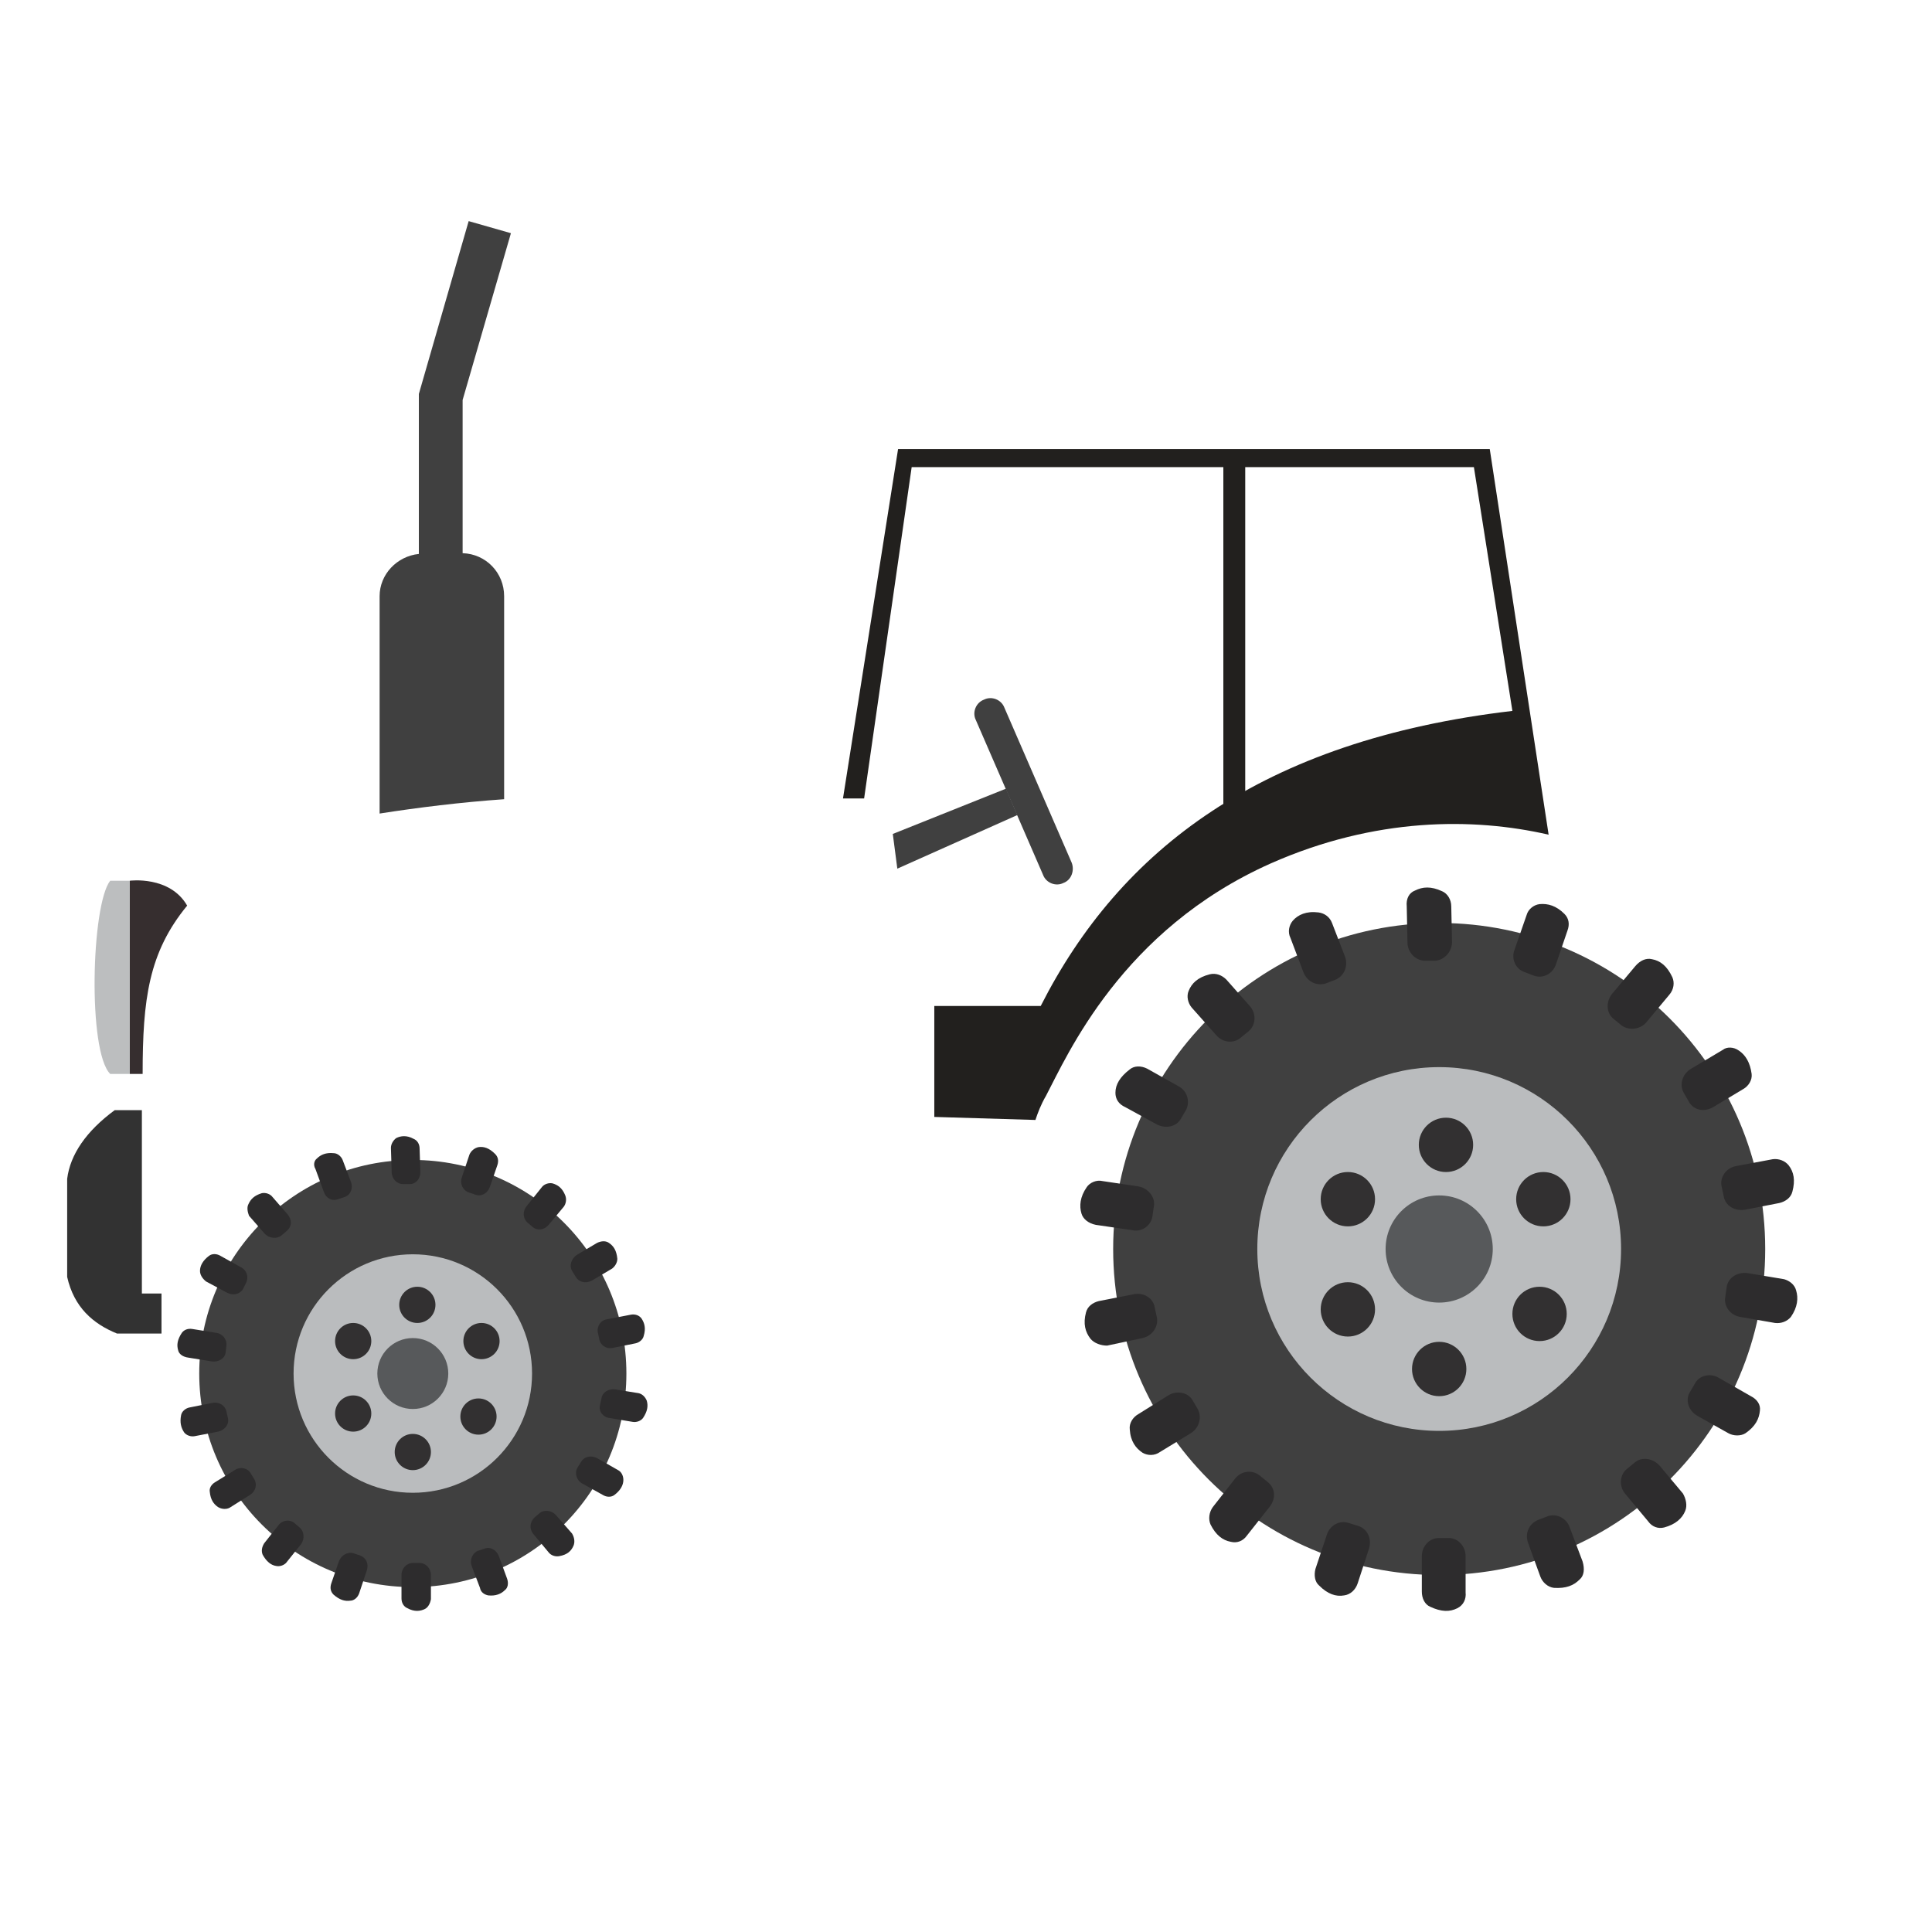
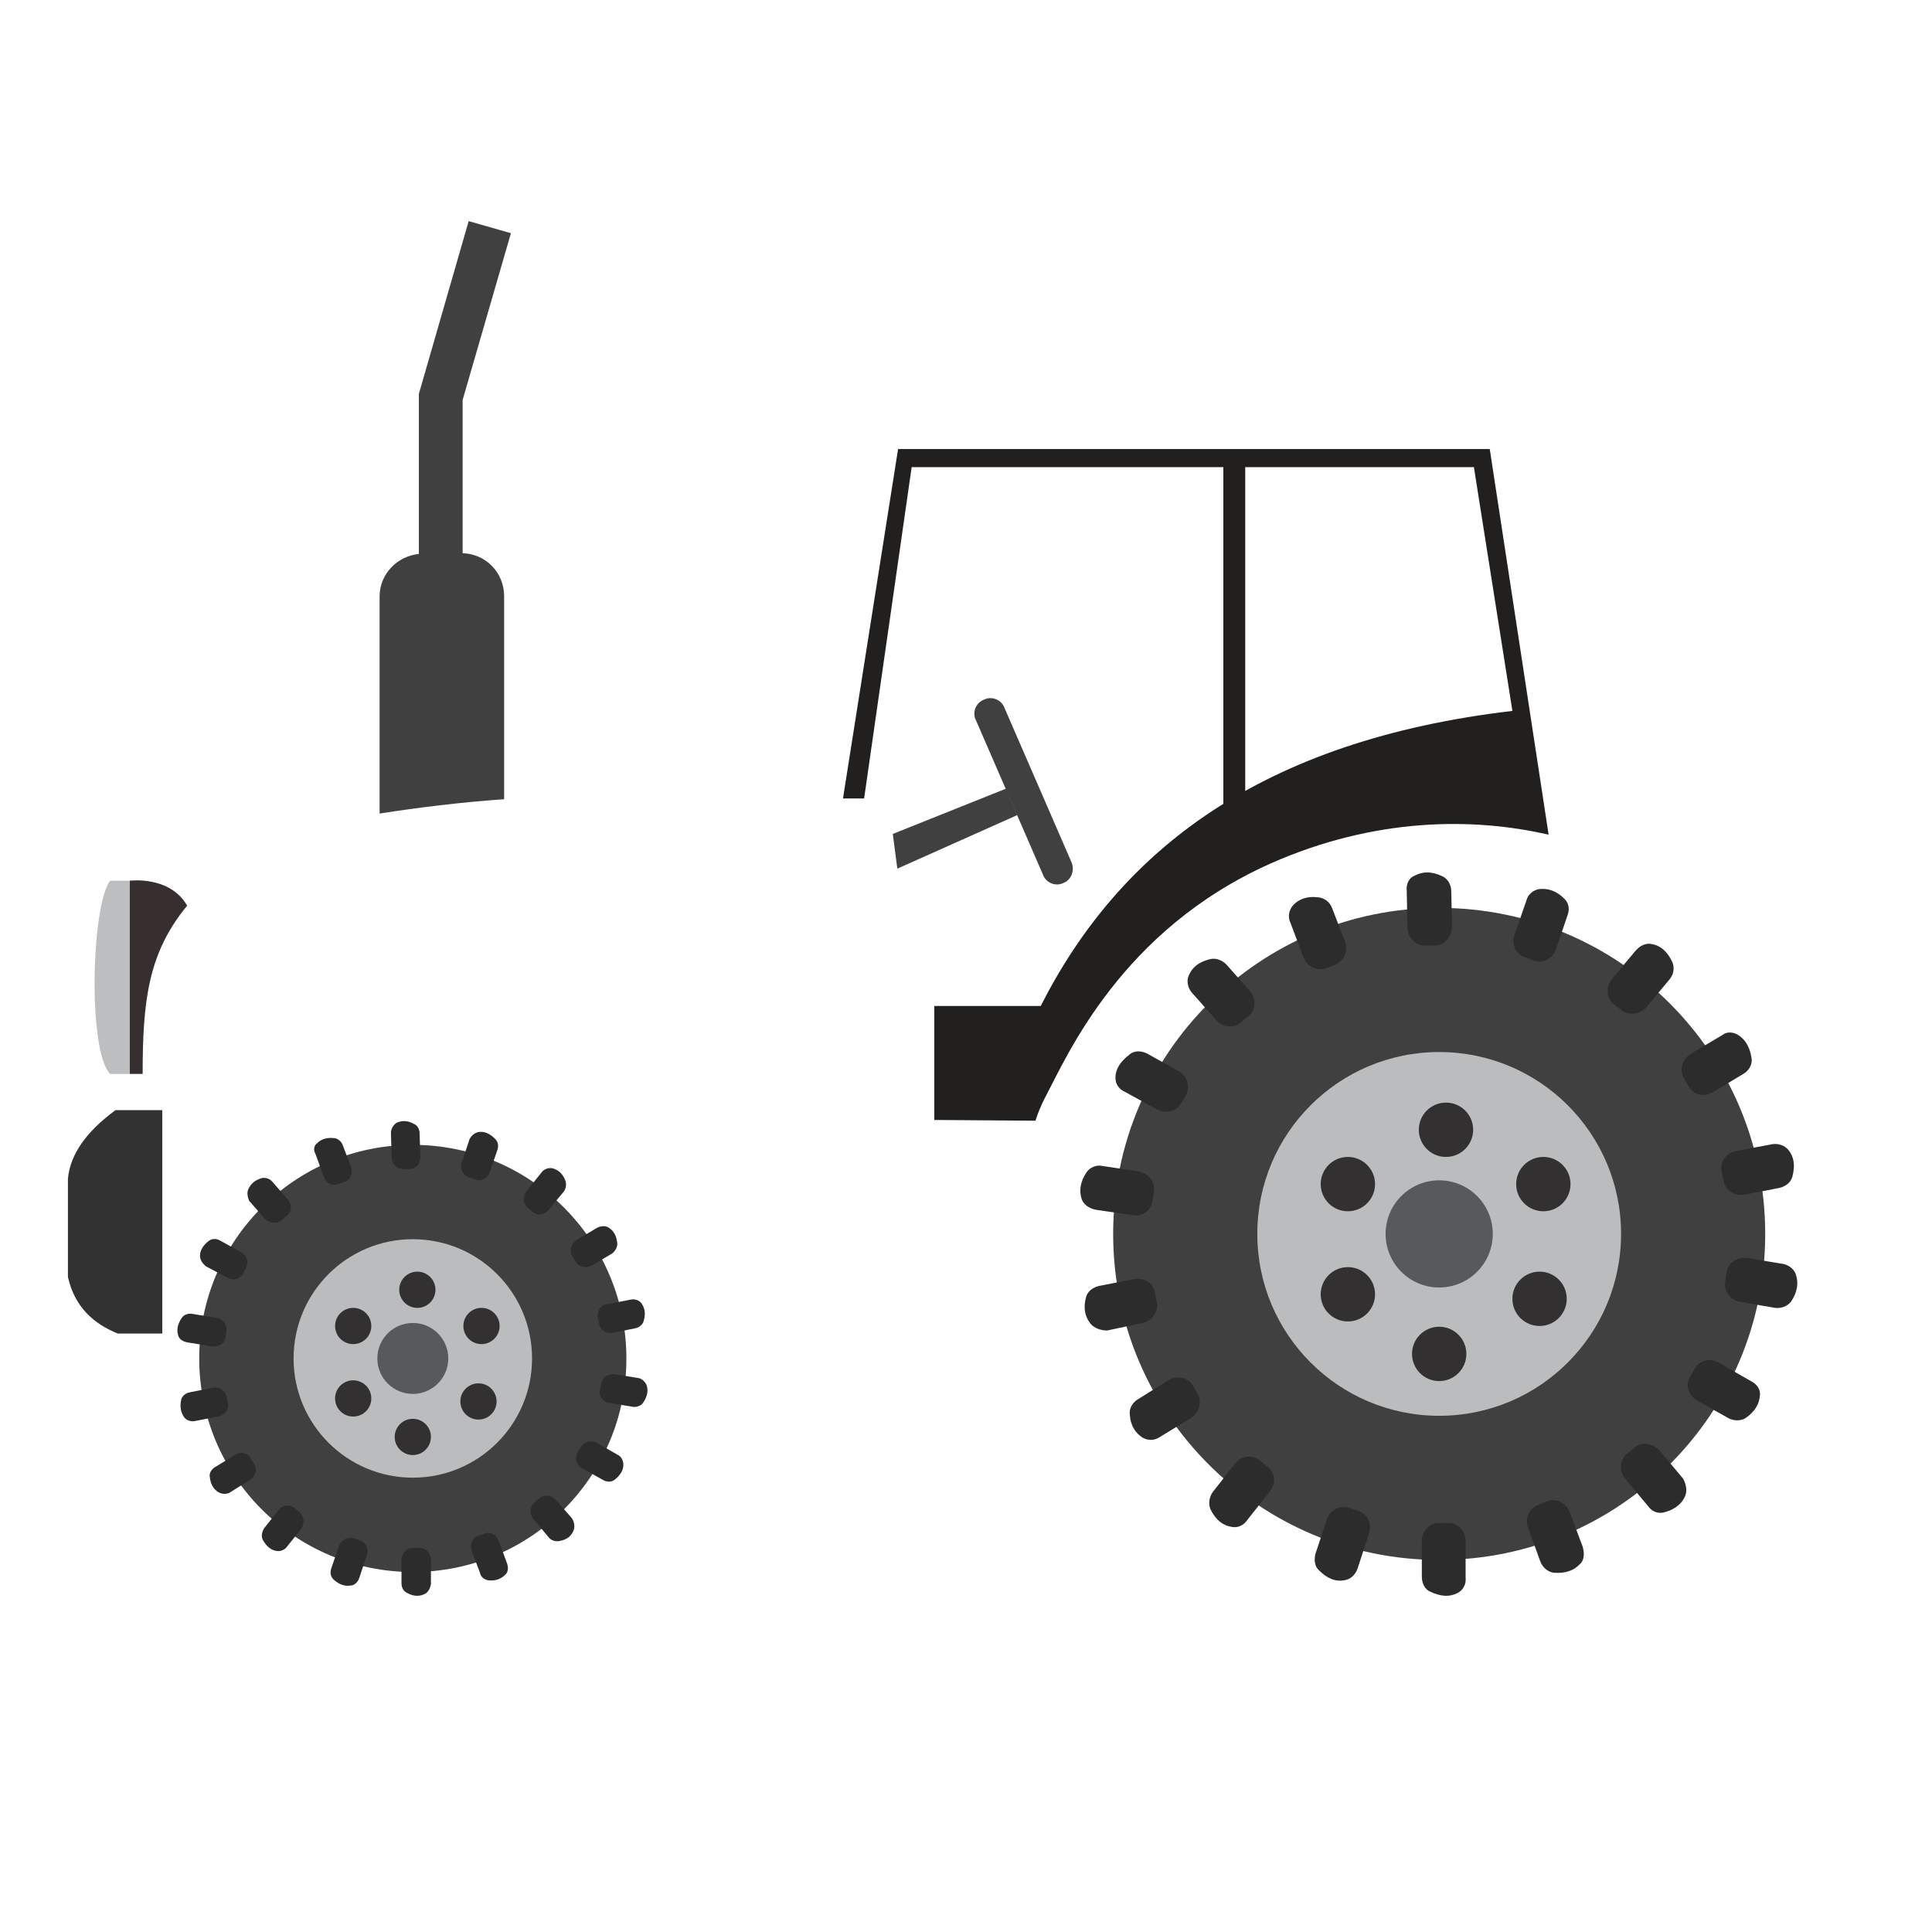
<svg xmlns="http://www.w3.org/2000/svg" version="1.1" id="Layer_1" x="0px" y="0px" viewBox="0 0 256 256" style="enable-background:new 0 0 256 256;" xml:space="preserve">
  <g style="opacity:0;">
-     <polygon style="fill:#9D0B0E;" points="109.5,105.8 117.5,105.8 123.8,119.5 123.8,152 109.5,152.5  " />
+     <path style="fill:#EB1C26;" d="M22.5,183.5l4-25l11.8-10.8l102.3,0.8l-0.9,31.4c-0.1,2.5-2.2,4.5-4.7,4.5L22.5,183.5z" />
+     <polygon style="fill:#EB1C26;" points="44.5,145.5 57,184.5 101.2,188.3 91.4,162.5 70.5,147.3 44.5,144.1  " />
+     <polygon style="fill:#EB1C26;" points="109.5,105.8 117.5,105.8 123.8,119.5 123.8,152 109.5,152.5  " />
+     <polygon style="fill:#EB1C26;" points="138.7,169.5 149.4,169.5 231.8,147.2 240,142.7 227.3,122.3 196.5,112.5 169.7,116.3    151.2,130 140.5,143.7  " />
+     <path style="fill:#EB1C26;" d="M110.8,104.5c0,0-66-1-79,9s-13,17-13,34v24h7h85V104.5z" />
+     <path style="opacity:0.5;" d="M227.3,122.3l-30.8-9.8l-26.8,3.8L151.2,130l-10.7,13.7l-0.3,4.8l-16.4-0.1v-28.9l-6.3-13.8h-8v42.5   l-38-0.3l-1-0.7l-26-3.1v1.4l0.7,2.3l-7-0.1l-11.8,10.8l-4,25l34.3,0.3l0.2,0.7l44.2,3.8l-1.6-4.1l35.3,0.3c2.5,0,4.6-2,4.7-4.5   l0.3-10.4h9.5l82.5-22.3l8.2-4.5L227.3,122.3z" />
+     <path style="fill:#EB1C26;" d="M102.5,188.5c0,0-1-27-26-40c0,0-18-9-33-6l1,3c0,0,18.2-0.8,30,6C86,158.1,94.6,165,99,187.9   L102.5,188.5z" />
+     <path style="fill:#EB1C26;" d="M137.2,152.5c0,0-1.5-2.1,1.3-7.3s10-22,29.8-30.8s37.8-4.9,47.9,0s26,17.9,30.9,32.6   c0,0-4.5,2.5-8.8-4.5s-17-25.6-42.3-27.4c-11.2-0.8-21.1,2.7-28.6,6.8c-7.9,4.4-14.6,10.8-19.3,18.6   C144.2,146.9,138.7,154.9,137.2,152.5z" />
    <polygon style="fill:#EB1C26;" points="197.3,51.3 98.5,51.3 98.5,54.3 117.8,59.5 197.3,59.5  " />
-     <path style="fill:#EB1C26;" d="M110.8,104.5c0,0-66-1-79,9s-13,17-13,34v24h7h85V104.5z" />
-     <path style="fill:#9D0B0E;" d="M22.5,183.5c0.1-2.7,0.1-5.4,0.3-8.1c0.8-13.2,9.1-24.9,21.4-29.8c0.1,0,0.2-0.1,0.3-0.1l96,3   l-0.9,31.4c-0.1,2.5-2.2,4.5-4.7,4.5L22.5,183.5z" />
-     <polygon style="fill:#9D0B0E;" points="44.5,145.5 57,184.5 101.2,188.3 91.4,162.5 70.5,147.3 44.5,144.1  " />
-     <path style="fill:#C2151B;" d="M102.5,188.5c0,0-1-27-26-40c0,0-18-9-33-6l1,3c0,0,18.2-0.8,30,6C86,158.1,94.6,165,99,187.9   L102.5,188.5z" />
-     <polygon style="fill:#9D0B0E;" points="138.7,169.5 149.4,169.5 231.8,147.2 240,142.7 227.3,122.3 196.5,112.5 169.7,116.3    151.2,130 140.5,143.7  " />
-     <path style="fill:#EB1C26;" d="M137.2,152.5c0,0-1.5-2.1,1.3-7.3s10-22,29.8-30.8s37.8-4.9,47.9,0s26,17.9,30.9,32.6   c0,0-4.5,2.5-8.8-4.5s-17-25.6-42.3-27.4c-11.2-0.8-21.1,2.7-28.6,6.8c-7.9,4.4-14.6,10.8-19.3,18.6   C144.2,146.9,138.7,154.9,137.2,152.5z" />
-     <polygon style="fill:#9D0B0E;" points="109.5,105.8 117.5,105.8 123.8,119.5 123.8,152 109.5,152.5  " />
  </g>
  <g>
    <path style="fill:#BCBEBF;" d="M17.2,142.3h-2.6c-3-3-2.5-22.4,0-25.6h2.6V142.3z" />
    <g>
      <polygon style="fill:#404040;" points="118.3,110.5 133.3,104.5 134.8,108 118.9,115.1   " />
      <path style="fill:#404040;" d="M140.9,117L140.9,117c-1,0.5-2.3,0-2.7-1.1l-8.9-20.5c-0.5-1,0-2.3,1.1-2.7l0,0    c1-0.5,2.3,0,2.7,1.1l8.9,20.5C142.4,115.3,142,116.6,140.9,117z" />
    </g>
    <rect x="162.1" y="61.1" style="fill:#22201E;" width="2.9" height="45.5" />
-     <path style="fill:#362E2F;" d="M24.8,120C24.8,120,24.8,120,24.8,120c-2.3-4-7.6-3.3-7.6-3.3v25.6h1.7   C18.9,132.4,19.7,126.2,24.8,120z" />
-     <path style="fill:#323232;" d="M18.8,171.5v-24c0-0.1,0-0.2,0-0.4h-3.6c-3.8,2.8-5.9,5.9-6.3,9.1v13c0.9,4,3.4,6.2,6.6,7.5h5.9   v-5.3H18.8z" />
-     <path style="fill:#404040;" d="M66.8,105.9V79c0-3.1-2.4-5.6-5.5-5.7V53l6.4-22.1l-5.6-1.6l-6.6,22.9h0v21.2   c-2.9,0.3-5.2,2.7-5.2,5.6v28.8C55.4,107,61.1,106.3,66.8,105.9z" />
+     <path style="fill:#323232;" d="M21.5,147.1v29.6h-5.9c-3.2-1.3-5.7-3.5-6.6-7.5v-13c0.3-3.3,2.5-6.3,6.3-9.1H21.5z" />
    <g>
-       <circle style="fill:#404040;" cx="54.7" cy="182" r="28.3" />
-       <circle style="fill:#BABCBE;" cx="54.7" cy="182" r="15.8" />
-       <circle style="fill:#57595B;" cx="54.7" cy="182" r="4.7" />
-       <circle style="fill:#323031;" cx="55.3" cy="172.9" r="2.4" />
-       <circle style="fill:#323031;" cx="46.8" cy="177.7" r="2.4" />
-       <circle style="fill:#323031;" cx="46.8" cy="187.3" r="2.4" />
-       <circle style="fill:#323031;" cx="54.7" cy="192.4" r="2.4" />
-       <circle style="fill:#323031;" cx="63.4" cy="187.7" r="2.4" />
-       <circle style="fill:#323031;" cx="63.8" cy="177.7" r="2.4" />
-       <path style="fill:#2D2C2D;" d="M56.3,213.2c-0.6,0.3-1.4,0.4-2.3-0.1c-0.5-0.2-0.8-0.7-0.8-1.3v-3.1c0-0.9,0.7-1.6,1.5-1.6h0.9    c0.8,0,1.5,0.7,1.5,1.6v3.2C57,212.5,56.7,213,56.3,213.2z" />
-       <path style="fill:#2D2C2D;" d="M66.9,210.7c-0.5,0.5-1.2,0.8-2.2,0.7c-0.5-0.1-1-0.4-1.1-1l-1.1-2.9c-0.3-0.8,0.1-1.7,0.8-2    l0.9-0.3c0.8-0.3,1.6,0.2,1.9,1l1.1,3C67.4,209.8,67.3,210.4,66.9,210.7z" />
-       <path style="fill:#2D2C2D;" d="M76,204.8c-0.3,0.7-0.8,1.2-1.9,1.4c-0.5,0.1-1.1-0.1-1.4-0.5l-2-2.4c-0.6-0.7-0.5-1.6,0.1-2.2    l0.7-0.6c0.6-0.5,1.6-0.4,2.2,0.3l2.1,2.4C76.1,203.7,76.2,204.3,76,204.8z" />
-       <path style="fill:#2D2C2D;" d="M82.6,196.1c0,0.7-0.4,1.4-1.2,2c-0.4,0.3-1,0.3-1.5,0l-2.7-1.5c-0.8-0.4-1.1-1.4-0.7-2.1l0.5-0.8    c0.4-0.7,1.3-0.9,2.1-0.5l2.8,1.6C82.3,195,82.6,195.5,82.6,196.1z" />
-       <path style="fill:#2D2C2D;" d="M85.7,185.6c0.2,0.7,0.1,1.4-0.5,2.3c-0.3,0.4-0.9,0.6-1.4,0.5l-3-0.5c-0.9-0.1-1.5-0.9-1.3-1.7    l0.2-0.9c0.1-0.8,0.9-1.3,1.8-1.2l3.1,0.5C85.1,184.7,85.5,185.1,85.7,185.6z" />
-       <path style="fill:#2D2C2D;" d="M85,174.7c0.4,0.6,0.6,1.3,0.3,2.3c-0.1,0.5-0.6,0.9-1.1,1l-3,0.6c-0.9,0.2-1.7-0.4-1.8-1.2    l-0.2-0.9c-0.1-0.8,0.4-1.6,1.3-1.7l3.1-0.6C84.2,174.1,84.7,174.3,85,174.7z" />
-       <path style="fill:#2D2C2D;" d="M80.7,164.7c0.6,0.4,1,1,1.1,2.1c0,0.5-0.3,1-0.7,1.3l-2.7,1.6c-0.8,0.4-1.7,0.2-2.1-0.5l-0.5-0.8    c-0.4-0.7-0.1-1.6,0.6-2.1l2.7-1.6C79.7,164.4,80.3,164.4,80.7,164.7z" />
-       <path style="fill:#2D2C2D;" d="M73.2,156.8c0.7,0.2,1.3,0.6,1.7,1.6c0.2,0.5,0.1,1.1-0.2,1.5l-2,2.4c-0.6,0.7-1.5,0.8-2.1,0.3    l-0.7-0.6c-0.6-0.5-0.7-1.5-0.1-2.2l2-2.5C72.1,156.9,72.7,156.7,73.2,156.8z" />
-       <path style="fill:#2D2C2D;" d="M63.4,152c0.7-0.1,1.4,0.1,2.2,0.9c0.4,0.4,0.5,0.9,0.3,1.5l-1,2.9c-0.3,0.8-1.1,1.3-1.9,1    l-0.9-0.3c-0.8-0.3-1.2-1.2-0.9-2l1-3C62.4,152.5,62.9,152.1,63.4,152z" />
-       <path style="fill:#2D2C2D;" d="M52.5,150.8c0.6-0.3,1.4-0.4,2.3,0.1c0.5,0.2,0.8,0.7,0.8,1.3l0.1,3.1c0,0.9-0.6,1.6-1.4,1.6    l-0.9,0c-0.8,0-1.5-0.7-1.5-1.6l-0.1-3.2C51.8,151.6,52.1,151.1,52.5,150.8z" />
-       <path style="fill:#2D2C2D;" d="M42,153.5c0.5-0.5,1.2-0.8,2.2-0.7c0.5,0,1,0.4,1.2,0.9l1.1,2.9c0.3,0.8,0,1.7-0.8,2l-0.9,0.3    c-0.8,0.3-1.6-0.1-1.9-1l-1.1-3C41.5,154.4,41.6,153.8,42,153.5z" />
-       <path style="fill:#2D2C2D;" d="M32.9,159.6c0.3-0.7,0.8-1.2,1.8-1.5c0.5-0.1,1.1,0.1,1.4,0.5l2,2.3c0.6,0.7,0.6,1.6-0.1,2.2    l-0.7,0.6c-0.6,0.5-1.6,0.4-2.2-0.2l-2.1-2.4C32.8,160.6,32.7,160,32.9,159.6z" />
-       <path style="fill:#2D2C2D;" d="M26.5,168.4c0-0.7,0.4-1.4,1.2-2c0.4-0.3,1-0.3,1.5,0l2.7,1.5c0.8,0.4,1.1,1.3,0.7,2.1l-0.4,0.8    c-0.4,0.7-1.3,0.9-2.1,0.5l-2.8-1.5C26.8,169.4,26.5,168.9,26.5,168.4z" />
-       <path style="fill:#2D2C2D;" d="M23.6,178.9c-0.2-0.7-0.1-1.4,0.5-2.3c0.3-0.4,0.8-0.6,1.4-0.5l3.1,0.5c0.9,0.1,1.5,0.9,1.4,1.7    l-0.1,0.9c-0.1,0.8-0.9,1.3-1.8,1.2l-3.1-0.5C24.2,179.8,23.7,179.4,23.6,178.9z" />
-       <path style="fill:#2D2C2D;" d="M24.4,189.8c-0.4-0.6-0.6-1.3-0.4-2.3c0.1-0.5,0.6-0.9,1.1-1l3-0.6c0.9-0.2,1.7,0.3,1.9,1.1    l0.2,0.9c0.2,0.8-0.4,1.6-1.3,1.8l-3.1,0.6C25.3,190.4,24.7,190.2,24.4,189.8z" />
-       <path style="fill:#2D2C2D;" d="M28.9,199.7c-0.6-0.4-1-1-1.1-2c-0.1-0.5,0.2-1,0.7-1.3l2.6-1.6c0.7-0.5,1.7-0.3,2.1,0.4l0.5,0.8    c0.4,0.7,0.2,1.6-0.6,2.1l-2.7,1.7C30,200,29.4,200,28.9,199.7z" />
-       <path style="fill:#2D2C2D;" d="M36.6,207.5c-0.7-0.1-1.3-0.6-1.8-1.5c-0.2-0.5-0.1-1,0.2-1.5l1.9-2.4c0.5-0.7,1.5-0.8,2.1-0.3    l0.7,0.6c0.6,0.5,0.7,1.5,0.2,2.2l-2,2.5C37.6,207.4,37.1,207.6,36.6,207.5z" />
-       <path style="fill:#2D2C2D;" d="M46.4,212.1c-0.7,0.1-1.4-0.1-2.2-0.8c-0.4-0.4-0.5-0.9-0.3-1.5l1-2.9c0.3-0.8,1.1-1.3,1.9-1.1    l0.9,0.3c0.8,0.3,1.2,1.1,0.9,2l-1,3C47.4,211.7,46.9,212.1,46.4,212.1z" />
+       <circle style="fill:#404040;" cx="54.7" cy="180" r="28.3" />
+       <circle style="fill:#BABCBE;" cx="54.7" cy="180" r="15.8" />
+       <circle style="fill:#57595B;" cx="54.7" cy="180" r="4.7" />
+       <circle style="fill:#323031;" cx="55.3" cy="170.9" r="2.4" />
+       <circle style="fill:#323031;" cx="46.8" cy="175.7" r="2.4" />
+       <circle style="fill:#323031;" cx="46.8" cy="185.3" r="2.4" />
+       <circle style="fill:#323031;" cx="54.7" cy="190.4" r="2.4" />
+       <circle style="fill:#323031;" cx="63.4" cy="185.7" r="2.4" />
+       <circle style="fill:#323031;" cx="63.8" cy="175.7" r="2.4" />
+       <path style="fill:#2D2C2D;" d="M56.3,211.2c-0.6,0.3-1.4,0.4-2.3-0.1c-0.5-0.2-0.8-0.7-0.8-1.3v-3.1c0-0.9,0.7-1.6,1.5-1.6h0.9    c0.8,0,1.5,0.7,1.5,1.6v3.2C57,210.5,56.7,211,56.3,211.2z" />
+       <path style="fill:#2D2C2D;" d="M66.9,208.7c-0.5,0.5-1.2,0.8-2.2,0.7c-0.5-0.1-1-0.4-1.1-1l-1.1-2.9c-0.3-0.8,0.1-1.7,0.8-2    l0.9-0.3c0.8-0.3,1.6,0.2,1.9,1l1.1,3C67.4,207.8,67.3,208.4,66.9,208.7z" />
+       <path style="fill:#2D2C2D;" d="M76,202.8c-0.3,0.7-0.8,1.2-1.9,1.4c-0.5,0.1-1.1-0.1-1.4-0.5l-2-2.4c-0.6-0.7-0.5-1.6,0.1-2.2    l0.7-0.6c0.6-0.5,1.6-0.4,2.2,0.3l2.1,2.4C76.1,201.7,76.2,202.3,76,202.8z" />
+       <path style="fill:#2D2C2D;" d="M82.6,194.1c0,0.7-0.4,1.4-1.2,2c-0.4,0.3-1,0.3-1.5,0l-2.7-1.5c-0.8-0.4-1.1-1.4-0.7-2.1l0.5-0.8    c0.4-0.7,1.3-0.9,2.1-0.5l2.8,1.6C82.3,193,82.6,193.5,82.6,194.1z" />
+       <path style="fill:#2D2C2D;" d="M85.7,183.6c0.2,0.7,0.1,1.4-0.5,2.3c-0.3,0.4-0.9,0.6-1.4,0.5l-3-0.5c-0.9-0.1-1.5-0.9-1.3-1.7    l0.2-0.9c0.1-0.8,0.9-1.3,1.8-1.2l3.1,0.5C85.1,182.7,85.5,183.1,85.7,183.6z" />
+       <path style="fill:#2D2C2D;" d="M85,172.7c0.4,0.6,0.6,1.3,0.3,2.3c-0.1,0.5-0.6,0.9-1.1,1l-3,0.6c-0.9,0.2-1.7-0.4-1.8-1.2    l-0.2-0.9c-0.1-0.8,0.4-1.6,1.3-1.7l3.1-0.6C84.2,172.1,84.7,172.3,85,172.7z" />
+       <path style="fill:#2D2C2D;" d="M80.7,162.7c0.6,0.4,1,1,1.1,2.1c0,0.5-0.3,1-0.7,1.3l-2.7,1.6c-0.8,0.4-1.7,0.2-2.1-0.5l-0.5-0.8    c-0.4-0.7-0.1-1.6,0.6-2.1l2.7-1.6C79.7,162.4,80.3,162.4,80.7,162.7z" />
+       <path style="fill:#2D2C2D;" d="M73.2,154.8c0.7,0.2,1.3,0.6,1.7,1.6c0.2,0.5,0.1,1.1-0.2,1.5l-2,2.4c-0.6,0.7-1.5,0.8-2.1,0.3    l-0.7-0.6c-0.6-0.5-0.7-1.5-0.1-2.2l2-2.5C72.1,154.9,72.7,154.7,73.2,154.8z" />
+       <path style="fill:#2D2C2D;" d="M63.4,150c0.7-0.1,1.4,0.1,2.2,0.9c0.4,0.4,0.5,0.9,0.3,1.5l-1,2.9c-0.3,0.8-1.1,1.3-1.9,1    l-0.9-0.3c-0.8-0.3-1.2-1.2-0.9-2l1-3C62.4,150.5,62.9,150.1,63.4,150z" />
+       <path style="fill:#2D2C2D;" d="M52.5,148.8c0.6-0.3,1.4-0.4,2.3,0.1c0.5,0.2,0.8,0.7,0.8,1.3l0.1,3.1c0,0.9-0.6,1.6-1.4,1.6    l-0.9,0c-0.8,0-1.5-0.7-1.5-1.6l-0.1-3.2C51.8,149.6,52.1,149.1,52.5,148.8z" />
+       <path style="fill:#2D2C2D;" d="M42,151.5c0.5-0.5,1.2-0.8,2.2-0.7c0.5,0,1,0.4,1.2,0.9l1.1,2.9c0.3,0.8,0,1.7-0.8,2l-0.9,0.3    c-0.8,0.3-1.6-0.1-1.9-1l-1.1-3C41.5,152.4,41.6,151.8,42,151.5z" />
+       <path style="fill:#2D2C2D;" d="M32.9,157.6c0.3-0.7,0.8-1.2,1.8-1.5c0.5-0.1,1.1,0.1,1.4,0.5l2,2.3c0.6,0.7,0.6,1.6-0.1,2.2    l-0.7,0.6c-0.6,0.5-1.6,0.4-2.2-0.2l-2.1-2.4C32.8,158.6,32.7,158,32.9,157.6z" />
+       <path style="fill:#2D2C2D;" d="M26.5,166.4c0-0.7,0.4-1.4,1.2-2c0.4-0.3,1-0.3,1.5,0l2.7,1.5c0.8,0.4,1.1,1.3,0.7,2.1l-0.4,0.8    c-0.4,0.7-1.3,0.9-2.1,0.5l-2.8-1.5C26.8,167.4,26.5,166.9,26.5,166.4z" />
+       <path style="fill:#2D2C2D;" d="M23.6,176.9c-0.2-0.7-0.1-1.4,0.5-2.3c0.3-0.4,0.8-0.6,1.4-0.5l3.1,0.5c0.9,0.1,1.5,0.9,1.4,1.7    l-0.1,0.9c-0.1,0.8-0.9,1.3-1.8,1.2l-3.1-0.5C24.2,177.8,23.7,177.4,23.6,176.9z" />
+       <path style="fill:#2D2C2D;" d="M24.4,187.8c-0.4-0.6-0.6-1.3-0.4-2.3c0.1-0.5,0.6-0.9,1.1-1l3-0.6c0.9-0.2,1.7,0.3,1.9,1.1    l0.2,0.9c0.2,0.8-0.4,1.6-1.3,1.8l-3.1,0.6C25.3,188.4,24.7,188.2,24.4,187.8z" />
+       <path style="fill:#2D2C2D;" d="M28.9,197.7c-0.6-0.4-1-1-1.1-2c-0.1-0.5,0.2-1,0.7-1.3l2.6-1.6c0.7-0.5,1.7-0.3,2.1,0.4l0.5,0.8    c0.4,0.7,0.2,1.6-0.6,2.1l-2.7,1.7C30,198,29.4,198,28.9,197.7z" />
+       <path style="fill:#2D2C2D;" d="M36.6,205.5c-0.7-0.1-1.3-0.6-1.8-1.5c-0.2-0.5-0.1-1,0.2-1.5l1.9-2.4c0.5-0.7,1.5-0.8,2.1-0.3    l0.7,0.6c0.6,0.5,0.7,1.5,0.2,2.2l-2,2.5C37.6,205.4,37.1,205.6,36.6,205.5z" />
+       <path style="fill:#2D2C2D;" d="M46.4,210.1c-0.7,0.1-1.4-0.1-2.2-0.8c-0.4-0.4-0.5-0.9-0.3-1.5l1-2.9c0.3-0.8,1.1-1.3,1.9-1.1    l0.9,0.3c0.8,0.3,1.2,1.1,0.9,2l-1,3C47.4,209.7,46.9,210.1,46.4,210.1z" />
    </g>
    <g>
-       <circle style="fill:#404040;" cx="190.7" cy="165.5" r="43.2" />
-       <circle style="fill:#BABCBE;" cx="190.7" cy="165.5" r="24.1" />
-       <circle style="fill:#57595B;" cx="190.7" cy="165.5" r="7.1" />
-       <circle style="fill:#323031;" cx="191.6" cy="151.7" r="3.6" />
-       <circle style="fill:#323031;" cx="178.6" cy="158.9" r="3.6" />
-       <circle style="fill:#323031;" cx="178.6" cy="173.5" r="3.6" />
-       <circle style="fill:#323031;" cx="190.7" cy="181.4" r="3.6" />
-       <circle style="fill:#323031;" cx="204" cy="174.1" r="3.6" />
-       <circle style="fill:#323031;" cx="204.5" cy="158.9" r="3.6" />
-       <path style="fill:#2D2C2D;" d="M193.1,213.1c-1,0.5-2.1,0.5-3.6-0.2c-0.7-0.3-1.1-1.1-1.1-2v-4.7c0-1.3,1-2.4,2.2-2.4h1.4    c1.2,0,2.2,1.1,2.2,2.4v4.8C194.3,211.9,193.9,212.7,193.1,213.1z" />
-       <path style="fill:#2D2C2D;" d="M209.3,209.3c-0.8,0.8-1.8,1.2-3.4,1.1c-0.8-0.1-1.5-0.7-1.8-1.5l-1.6-4.4    c-0.5-1.3,0.1-2.6,1.3-3.1l1.3-0.5c1.2-0.4,2.5,0.3,2.9,1.5l1.7,4.5C210,207.9,209.9,208.8,209.3,209.3z" />
-       <path style="fill:#2D2C2D;" d="M223.3,200.2c-0.4,1-1.3,1.8-2.8,2.2c-0.8,0.2-1.6-0.1-2.1-0.8l-3-3.6c-0.9-1-0.8-2.5,0.1-3.3    l1.1-0.9c0.9-0.8,2.4-0.6,3.3,0.4l3.1,3.7C223.4,198.6,223.6,199.5,223.3,200.2z" />
-       <path style="fill:#2D2C2D;" d="M233.2,186.9c-0.1,1.1-0.6,2.1-1.9,3c-0.6,0.4-1.6,0.4-2.3,0l-4.1-2.3c-1.2-0.7-1.6-2.1-1-3.1    l0.7-1.2c0.6-1.1,2.1-1.4,3.2-0.7l4.2,2.4C232.8,185.4,233.3,186.1,233.2,186.9z" />
-       <path style="fill:#2D2C2D;" d="M238,171c0.3,1,0.2,2.2-0.7,3.5c-0.5,0.6-1.3,0.9-2.1,0.8l-4.6-0.8c-1.3-0.2-2.2-1.4-2-2.6l0.2-1.4    c0.2-1.2,1.4-2,2.8-1.8l4.8,0.8C237.1,169.7,237.8,170.2,238,171z" />
-       <path style="fill:#2D2C2D;" d="M237,154.4c0.7,0.9,0.9,2,0.5,3.5c-0.2,0.8-0.9,1.3-1.7,1.5l-4.6,0.9c-1.3,0.2-2.6-0.5-2.8-1.8    l-0.3-1.4c-0.2-1.2,0.7-2.4,2-2.6l4.8-0.9C235.7,153.5,236.5,153.8,237,154.4z" />
-       <path style="fill:#2D2C2D;" d="M230.4,139.2c0.9,0.6,1.5,1.6,1.7,3.1c0.1,0.8-0.4,1.6-1.1,2l-4,2.4c-1.2,0.7-2.6,0.4-3.2-0.7    l-0.7-1.2c-0.6-1.1-0.2-2.5,1-3.2l4.2-2.5C228.8,138.7,229.7,138.7,230.4,139.2z" />
-       <path style="fill:#2D2C2D;" d="M218.9,127.1c1.1,0.2,2,0.9,2.7,2.4c0.3,0.7,0.2,1.6-0.4,2.3l-3,3.6c-0.8,1-2.3,1.2-3.3,0.5    l-1.1-0.9c-1-0.8-1-2.3-0.2-3.3l3.1-3.7C217.3,127.3,218.1,126.9,218.9,127.1z" />
-       <path style="fill:#2D2C2D;" d="M204,119.8c1.1-0.1,2.2,0.2,3.3,1.3c0.6,0.6,0.7,1.4,0.4,2.2l-1.5,4.4c-0.4,1.3-1.7,2-2.9,1.6    l-1.3-0.5c-1.2-0.4-1.8-1.8-1.3-3l1.6-4.6C202.5,120.5,203.2,119.9,204,119.8z" />
-       <path style="fill:#2D2C2D;" d="M187.5,118c1-0.5,2.1-0.6,3.6,0.1c0.7,0.3,1.2,1.1,1.2,2l0.1,4.7c0,1.3-1,2.4-2.2,2.5l-1.4,0    c-1.2,0-2.3-1.1-2.3-2.4l-0.1-4.8C186.3,119.1,186.7,118.3,187.5,118z" />
-       <path style="fill:#2D2C2D;" d="M171.3,122c0.7-0.8,1.8-1.3,3.4-1.1c0.8,0.1,1.5,0.6,1.8,1.4l1.7,4.4c0.5,1.3-0.1,2.6-1.2,3.1    l-1.3,0.5c-1.2,0.4-2.5-0.2-3-1.5l-1.7-4.5C170.6,123.5,170.8,122.6,171.3,122z" />
-       <path style="fill:#2D2C2D;" d="M157.5,131.3c0.4-1,1.2-1.8,2.8-2.2c0.8-0.2,1.6,0.1,2.2,0.7l3.1,3.5c0.9,1,0.8,2.5-0.1,3.3    l-1.1,0.9c-0.9,0.8-2.4,0.7-3.3-0.4l-3.2-3.6C157.4,132.9,157.2,132,157.5,131.3z" />
-       <path style="fill:#2D2C2D;" d="M147.8,144.8c0-1.1,0.6-2.1,1.9-3.1c0.6-0.5,1.5-0.5,2.3-0.1l4.1,2.3c1.2,0.6,1.6,2,1.1,3.1    l-0.7,1.2c-0.6,1.1-2,1.4-3.2,0.8l-4.2-2.3C148.2,146.3,147.8,145.6,147.8,144.8z" />
-       <path style="fill:#2D2C2D;" d="M143.3,160.8c-0.3-1-0.2-2.2,0.7-3.5c0.4-0.6,1.3-1,2.1-0.8l4.7,0.7c1.3,0.2,2.3,1.4,2.1,2.6    l-0.2,1.4c-0.2,1.2-1.4,2.1-2.7,1.8l-4.8-0.7C144.2,162.1,143.5,161.5,143.3,160.8z" />
-       <path style="fill:#2D2C2D;" d="M144.5,177.4c-0.7-0.9-1-2-0.6-3.5c0.2-0.8,0.9-1.3,1.7-1.5l4.6-0.9c1.3-0.3,2.6,0.5,2.8,1.7    l0.3,1.4c0.2,1.2-0.6,2.4-1.9,2.7l-4.7,1C145.9,178.3,145,178,144.5,177.4z" />
-       <path style="fill:#2D2C2D;" d="M151.4,192.5c-0.9-0.6-1.6-1.5-1.7-3.1c-0.1-0.8,0.4-1.6,1.1-2l4-2.5c1.1-0.7,2.6-0.4,3.2,0.6    l0.7,1.2c0.6,1.1,0.2,2.5-0.9,3.2l-4.1,2.5C153,192.9,152.1,192.9,151.4,192.5z" />
-       <path style="fill:#2D2C2D;" d="M163.1,204.3c-1.1-0.2-2-0.9-2.7-2.3c-0.3-0.7-0.2-1.6,0.3-2.3l2.9-3.7c0.8-1.1,2.3-1.3,3.3-0.5    l1.1,0.9c1,0.8,1.1,2.2,0.2,3.3l-3,3.8C164.7,204.2,163.9,204.5,163.1,204.3z" />
-       <path style="fill:#2D2C2D;" d="M178.1,211.4c-1.1,0.2-2.2-0.2-3.3-1.3c-0.6-0.5-0.7-1.4-0.5-2.2l1.5-4.5c0.4-1.3,1.7-2,2.9-1.6    l1.3,0.4c1.2,0.4,1.8,1.7,1.4,3l-1.5,4.6C179.6,210.7,178.9,211.3,178.1,211.4z" />
+       <circle style="fill:#404040;" cx="190.7" cy="163.5" r="43.2" />
+       <circle style="fill:#BABCBE;" cx="190.7" cy="163.5" r="24.1" />
+       <circle style="fill:#57595B;" cx="190.7" cy="163.5" r="7.1" />
+       <circle style="fill:#323031;" cx="191.6" cy="149.7" r="3.6" />
+       <circle style="fill:#323031;" cx="178.6" cy="156.9" r="3.6" />
+       <circle style="fill:#323031;" cx="178.6" cy="171.5" r="3.6" />
+       <circle style="fill:#323031;" cx="190.7" cy="179.4" r="3.6" />
+       <circle style="fill:#323031;" cx="204" cy="172.1" r="3.6" />
+       <circle style="fill:#323031;" cx="204.5" cy="156.9" r="3.6" />
+       <path style="fill:#2D2C2D;" d="M193.1,211.1c-1,0.5-2.1,0.5-3.6-0.2c-0.7-0.3-1.1-1.1-1.1-2v-4.7c0-1.3,1-2.4,2.2-2.4h1.4    c1.2,0,2.2,1.1,2.2,2.4v4.8C194.3,209.9,193.9,210.7,193.1,211.1z" />
+       <path style="fill:#2D2C2D;" d="M209.3,207.3c-0.8,0.8-1.8,1.2-3.4,1.1c-0.8-0.1-1.5-0.7-1.8-1.5l-1.6-4.4    c-0.5-1.3,0.1-2.6,1.3-3.1l1.3-0.5c1.2-0.4,2.5,0.3,2.9,1.5l1.7,4.5C210,205.9,209.9,206.8,209.3,207.3z" />
+       <path style="fill:#2D2C2D;" d="M223.3,198.2c-0.4,1-1.3,1.8-2.8,2.2c-0.8,0.2-1.6-0.1-2.1-0.8l-3-3.6c-0.9-1-0.8-2.5,0.1-3.3    l1.1-0.9c0.9-0.8,2.4-0.6,3.3,0.4l3.1,3.7C223.4,196.6,223.6,197.5,223.3,198.2z" />
+       <path style="fill:#2D2C2D;" d="M233.2,184.9c-0.1,1.1-0.6,2.1-1.9,3c-0.6,0.4-1.6,0.4-2.3,0l-4.1-2.3c-1.2-0.7-1.6-2.1-1-3.1    l0.7-1.2c0.6-1.1,2.1-1.4,3.2-0.7l4.2,2.4C232.8,183.4,233.3,184.1,233.2,184.9z" />
+       <path style="fill:#2D2C2D;" d="M238,169c0.3,1,0.2,2.2-0.7,3.5c-0.5,0.6-1.3,0.9-2.1,0.8l-4.6-0.8c-1.3-0.2-2.2-1.4-2-2.6l0.2-1.4    c0.2-1.2,1.4-2,2.8-1.8l4.8,0.8C237.1,167.7,237.8,168.2,238,169z" />
+       <path style="fill:#2D2C2D;" d="M237,152.4c0.7,0.9,0.9,2,0.5,3.5c-0.2,0.8-0.9,1.3-1.7,1.5l-4.6,0.9c-1.3,0.2-2.6-0.5-2.8-1.8    l-0.3-1.4c-0.2-1.2,0.7-2.4,2-2.6l4.8-0.9C235.7,151.5,236.5,151.8,237,152.4z" />
+       <path style="fill:#2D2C2D;" d="M230.4,137.2c0.9,0.6,1.5,1.6,1.7,3.1c0.1,0.8-0.4,1.6-1.1,2l-4,2.4c-1.2,0.7-2.6,0.4-3.2-0.7    l-0.7-1.2c-0.6-1.1-0.2-2.5,1-3.2l4.2-2.5C228.8,136.7,229.7,136.7,230.4,137.2z" />
+       <path style="fill:#2D2C2D;" d="M218.9,125.1c1.1,0.2,2,0.9,2.7,2.4c0.3,0.7,0.2,1.6-0.4,2.3l-3,3.6c-0.8,1-2.3,1.2-3.3,0.5    l-1.1-0.9c-1-0.8-1-2.3-0.2-3.3l3.1-3.7C217.3,125.3,218.1,124.9,218.9,125.1z" />
+       <path style="fill:#2D2C2D;" d="M204,117.8c1.1-0.1,2.2,0.2,3.3,1.3c0.6,0.6,0.7,1.4,0.4,2.2l-1.5,4.4c-0.4,1.3-1.7,2-2.9,1.6    l-1.3-0.5c-1.2-0.4-1.8-1.8-1.3-3l1.6-4.6C202.5,118.5,203.2,117.9,204,117.8z" />
+       <path style="fill:#2D2C2D;" d="M187.5,116c1-0.5,2.1-0.6,3.6,0.1c0.7,0.3,1.2,1.1,1.2,2l0.1,4.7c0,1.3-1,2.4-2.2,2.5l-1.4,0    c-1.2,0-2.3-1.1-2.3-2.4l-0.1-4.8C186.3,117.1,186.7,116.3,187.5,116z" />
+       <path style="fill:#2D2C2D;" d="M171.3,120c0.7-0.8,1.8-1.3,3.4-1.1c0.8,0.1,1.5,0.6,1.8,1.4l1.7,4.4c0.5,1.3-0.1,2.6-1.2,3.1    l-1.3,0.5c-1.2,0.4-2.5-0.2-3-1.5l-1.7-4.5C170.6,121.5,170.8,120.6,171.3,120z" />
+       <path style="fill:#2D2C2D;" d="M157.5,129.3c0.4-1,1.2-1.8,2.8-2.2c0.8-0.2,1.6,0.1,2.2,0.7l3.1,3.5c0.9,1,0.8,2.5-0.1,3.3    l-1.1,0.9c-0.9,0.8-2.4,0.7-3.3-0.4l-3.2-3.6C157.4,130.9,157.2,130,157.5,129.3z" />
+       <path style="fill:#2D2C2D;" d="M147.8,142.8c0-1.1,0.6-2.1,1.9-3.1c0.6-0.5,1.5-0.5,2.3-0.1l4.1,2.3c1.2,0.6,1.6,2,1.1,3.1    l-0.7,1.2c-0.6,1.1-2,1.4-3.2,0.8l-4.2-2.3C148.2,144.3,147.8,143.6,147.8,142.8z" />
+       <path style="fill:#2D2C2D;" d="M143.3,158.8c-0.3-1-0.2-2.2,0.7-3.5c0.4-0.6,1.3-1,2.1-0.8l4.7,0.7c1.3,0.2,2.3,1.4,2.1,2.6    l-0.2,1.4c-0.2,1.2-1.4,2.1-2.7,1.8l-4.8-0.7C144.2,160.1,143.5,159.5,143.3,158.8z" />
+       <path style="fill:#2D2C2D;" d="M144.5,175.4c-0.7-0.9-1-2-0.6-3.5c0.2-0.8,0.9-1.3,1.7-1.5l4.6-0.9c1.3-0.3,2.6,0.5,2.8,1.7    l0.3,1.4c0.2,1.2-0.6,2.4-1.9,2.7l-4.7,1C145.9,176.3,145,176,144.5,175.4z" />
+       <path style="fill:#2D2C2D;" d="M151.4,190.5c-0.9-0.6-1.6-1.5-1.7-3.1c-0.1-0.8,0.4-1.6,1.1-2l4-2.5c1.1-0.7,2.6-0.4,3.2,0.6    l0.7,1.2c0.6,1.1,0.2,2.5-0.9,3.2l-4.1,2.5C153,190.9,152.1,190.9,151.4,190.5z" />
+       <path style="fill:#2D2C2D;" d="M163.1,202.3c-1.1-0.2-2-0.9-2.7-2.3c-0.3-0.7-0.2-1.6,0.3-2.3l2.9-3.7c0.8-1.1,2.3-1.3,3.3-0.5    l1.1,0.9c1,0.8,1.1,2.2,0.2,3.3l-3,3.8C164.7,202.2,163.9,202.5,163.1,202.3z" />
+       <path style="fill:#2D2C2D;" d="M178.1,209.4c-1.1,0.2-2.2-0.2-3.3-1.3c-0.6-0.5-0.7-1.4-0.5-2.2l1.5-4.5c0.4-1.3,1.7-2,2.9-1.6    l1.3,0.4c1.2,0.4,1.8,1.7,1.4,3l-1.5,4.6C179.6,208.7,178.9,209.3,178.1,209.4z" />
    </g>
-     <path style="fill:#22201E;" d="M137.9,133.3h-14.1V148l13.4,0.4c0.3-0.9,0.7-2,1.4-3.2c2.8-5.3,10-22,29.8-30.8   c13.8-6.1,26.8-6.1,36.8-3.8l-7.8-51.1H119l-7.3,46.3h2.8l6.3-43.9h74.5l5.1,32.3C167.2,98.1,148.4,112.6,137.9,133.3z" />
+     <path style="fill:#362E2F;" d="M24.8,120C24.8,120,24.8,120,24.8,120c-2.3-4-7.6-3.3-7.6-3.3v25.6h1.7   C18.9,132.4,19.7,126.2,24.8,120z" />
+     <path style="fill:#404040;" d="M66.8,105.9V79c0-3.1-2.4-5.6-5.5-5.7V53l6.4-22.1l-5.6-1.6l-6.6,22.9h0v21.2   c-2.9,0.3-5.2,2.7-5.2,5.6v28.8C55.4,107,61.1,106.3,66.8,105.9z" />
+     <path style="fill:#22201E;" d="M137.9,133.3h-14.1v15.1l13.4,0.1c0.3-0.9,0.7-2,1.4-3.3c2.8-5.3,10-22,29.8-30.8   c13.8-6.1,26.8-6.1,36.8-3.8l-7.8-51.1H119l-7.3,46.3h2.8l6.3-43.9h74.5l5.1,32.3C167.2,98.1,148.4,112.6,137.9,133.3z" />
  </g>
</svg>
